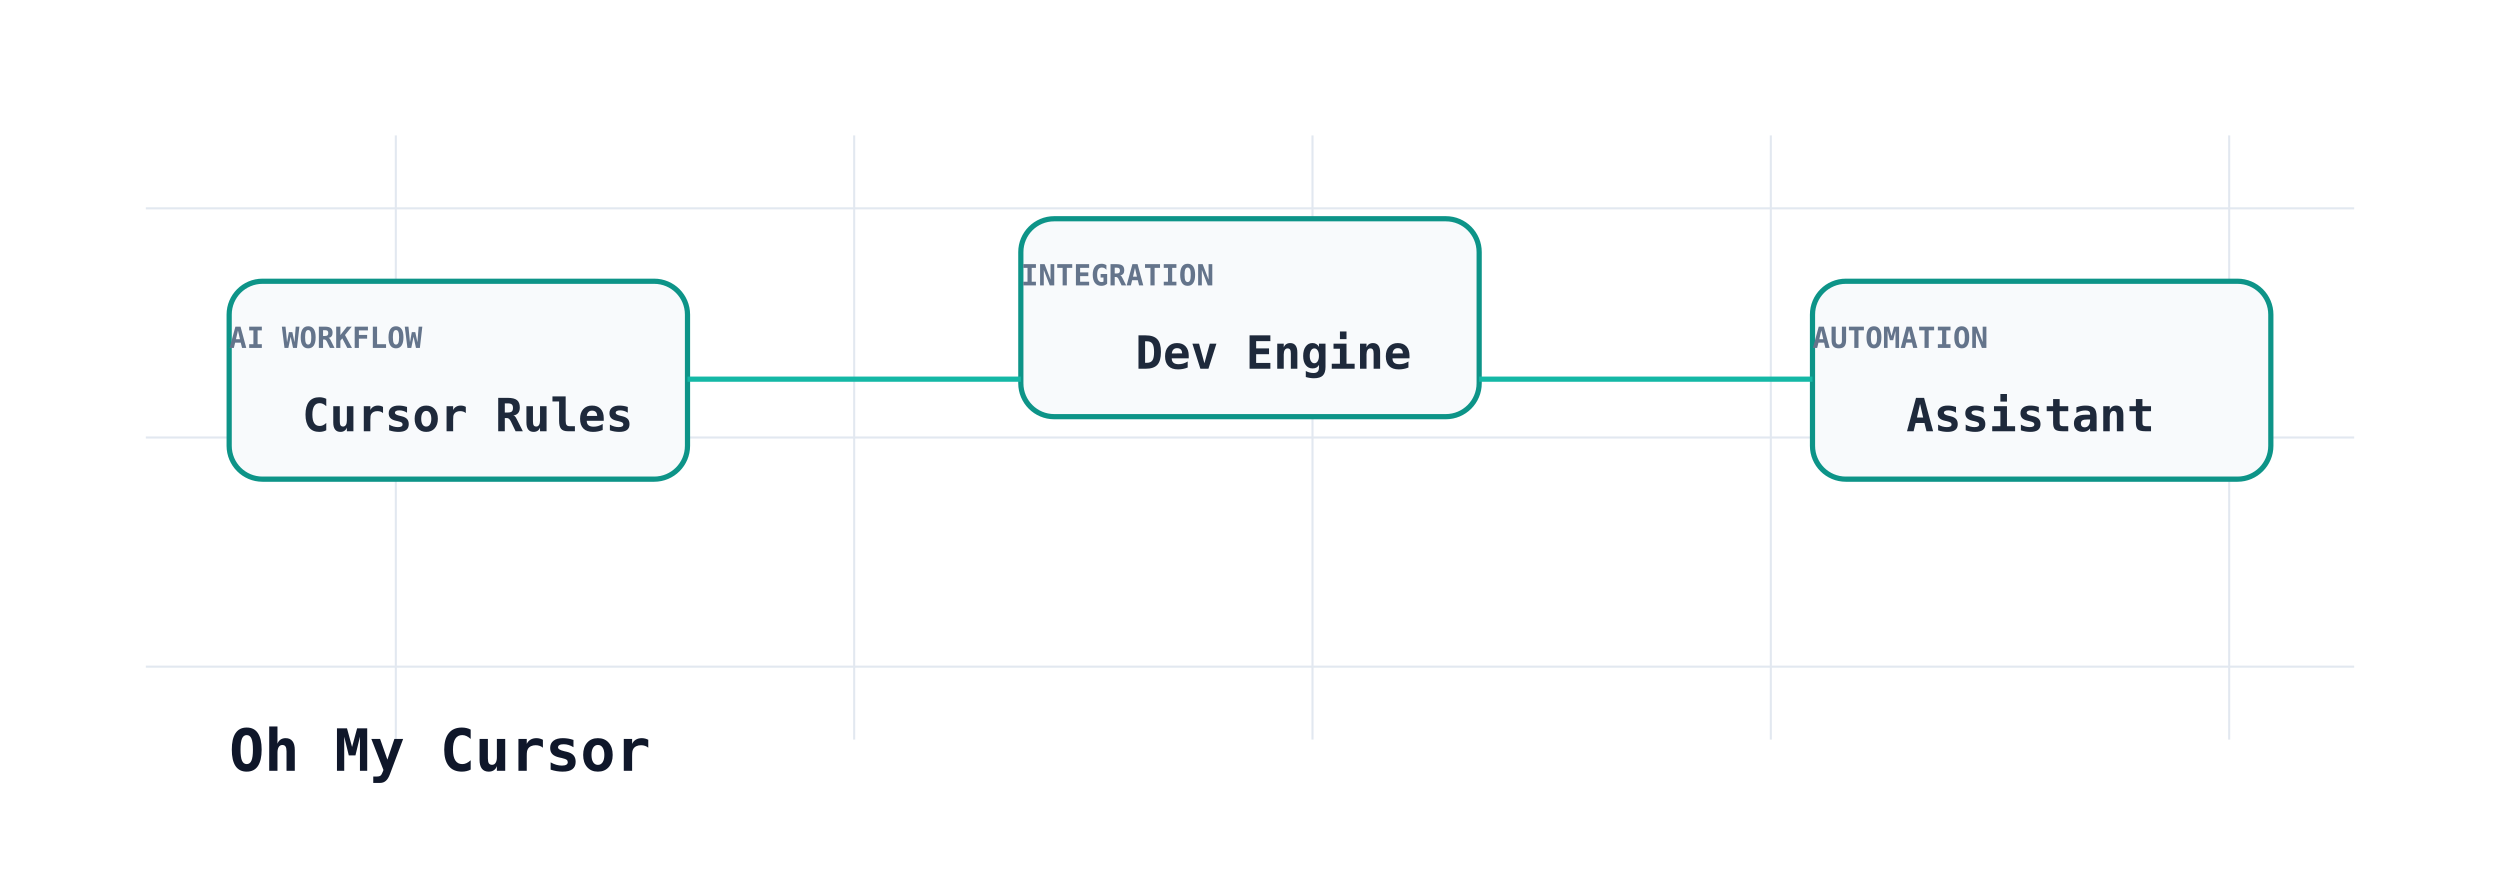
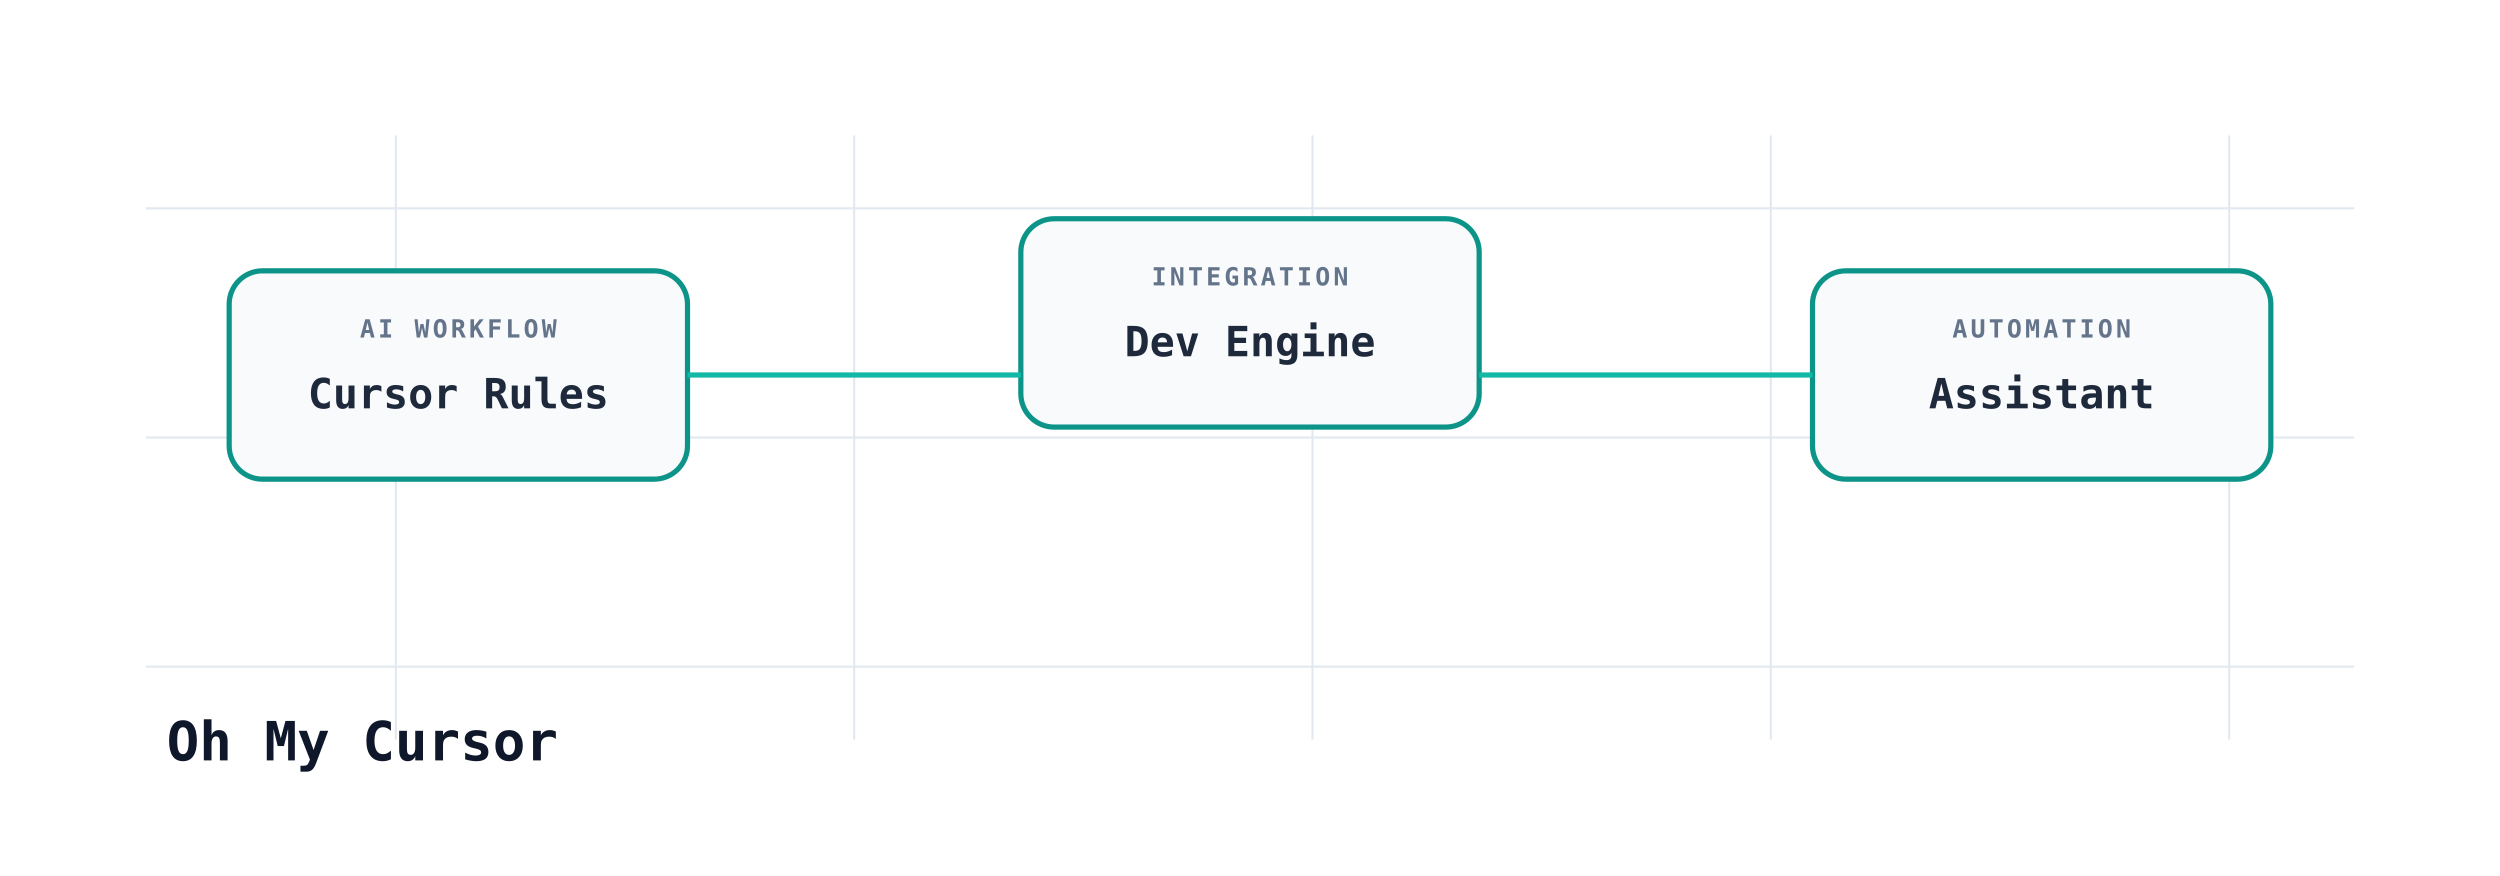
<svg xmlns="http://www.w3.org/2000/svg" viewBox="0 0 1200 420" role="img">
  <style>
    .svg-bg { fill: var(--surface, #ffffff); }
    .svg-grid { stroke: var(--border-soft, #e2e8f0); }
    .svg-card { fill: var(--surface-hi, #f8fafc); stroke: var(--accent, #0d9488); }
    .svg-link { stroke: var(--accent, #14b8a6); }
    .svg-text-title { fill: var(--text, #1e293b); }
    .svg-text-sub { fill: var(--text-faint, #64748b); }
    .svg-brand { fill: var(--text, #0f172a); }
    @media (prefers-color-scheme: dark) {
      .svg-bg { fill: var(--surface, #212a36); }
      .svg-grid { stroke: var(--border-soft, #253242); }
      .svg-card { fill: var(--surface-hi, #1a222c); stroke: var(--accent, #2dd4bf); }
      .svg-link { stroke: var(--accent, #5eead4); }
      .svg-text-title { fill: var(--text, #f0f6fc); }
      .svg-text-sub { fill: var(--text-faint, #94a3b8); }
      .svg-brand { fill: var(--text, #f0f6fc); }
    }
  </style>
  <rect width="1200" height="420" rx="24" class="svg-bg" />
  <g class="svg-grid" stroke-width="1">
    <path d="M70 100h1060M70 210h1060M70 320h1060" />
    <path d="M190 65v290M410 65v290M630 65v290M850 65v290M1070 65v290" />
  </g>
  <g class="svg-card" stroke-width="2.5">
-     <rect x="110" y="135" width="220" height="95" rx="16" />
-     <rect x="490" y="105" width="220" height="95" rx="16" />
-     <rect x="870" y="135" width="220" height="95" rx="16" />
+     <rect x="110" y="130" width="220" height="100" rx="16" />
+     <rect x="490" y="105" width="220" height="100" rx="16" />
+     <rect x="870" y="130" width="220" height="100" rx="16" />
  </g>
  <g class="svg-link" fill="none" stroke-width="2.5">
-     <path d="M330 182h160M710 182h160" />
+     <path d="M330 180h160M710 180h160" />
  </g>
  <g font-family="ui-monospace,SFMono-Regular,Menlo,monospace">
-     <text x="110" y="167" font-size="14" font-weight="600" class="svg-text-sub">AI WORKFLOW</text>
-     <text x="145" y="207" font-size="22" font-weight="700" class="svg-text-title">Cursor Rules</text>
-     <text x="490" y="137" font-size="14" font-weight="600" class="svg-text-sub">INTEGRATION</text>
-     <text x="545" y="177" font-size="22" font-weight="700" class="svg-text-title">Dev Engine</text>
-     <text x="870" y="167" font-size="14" font-weight="600" class="svg-text-sub">AUTOMATION</text>
-     <text x="915" y="207" font-size="22" font-weight="700" class="svg-text-title">Assistant</text>
-     <text x="110" y="370" font-size="28" font-weight="700" class="svg-brand">Oh My Cursor</text>
+     <text x="220" y="162" text-anchor="middle" font-size="12" font-weight="600" letter-spacing="1.5" class="svg-text-sub">AI WORKFLOW</text>
+     <text x="220" y="196" text-anchor="middle" font-size="20" font-weight="700" class="svg-text-title">Cursor Rules</text>
+     <text x="600" y="137" text-anchor="middle" font-size="12" font-weight="600" letter-spacing="1.5" class="svg-text-sub">INTEGRATION</text>
+     <text x="600" y="171" text-anchor="middle" font-size="20" font-weight="700" class="svg-text-title">Dev Engine</text>
+     <text x="980" y="162" text-anchor="middle" font-size="12" font-weight="600" letter-spacing="1.5" class="svg-text-sub">AUTOMATION</text>
+     <text x="980" y="196" text-anchor="middle" font-size="20" font-weight="700" class="svg-text-title">Assistant</text>
+     <text x="80" y="365" font-size="26" font-weight="700" class="svg-brand">Oh My Cursor</text>
  </g>
</svg>
